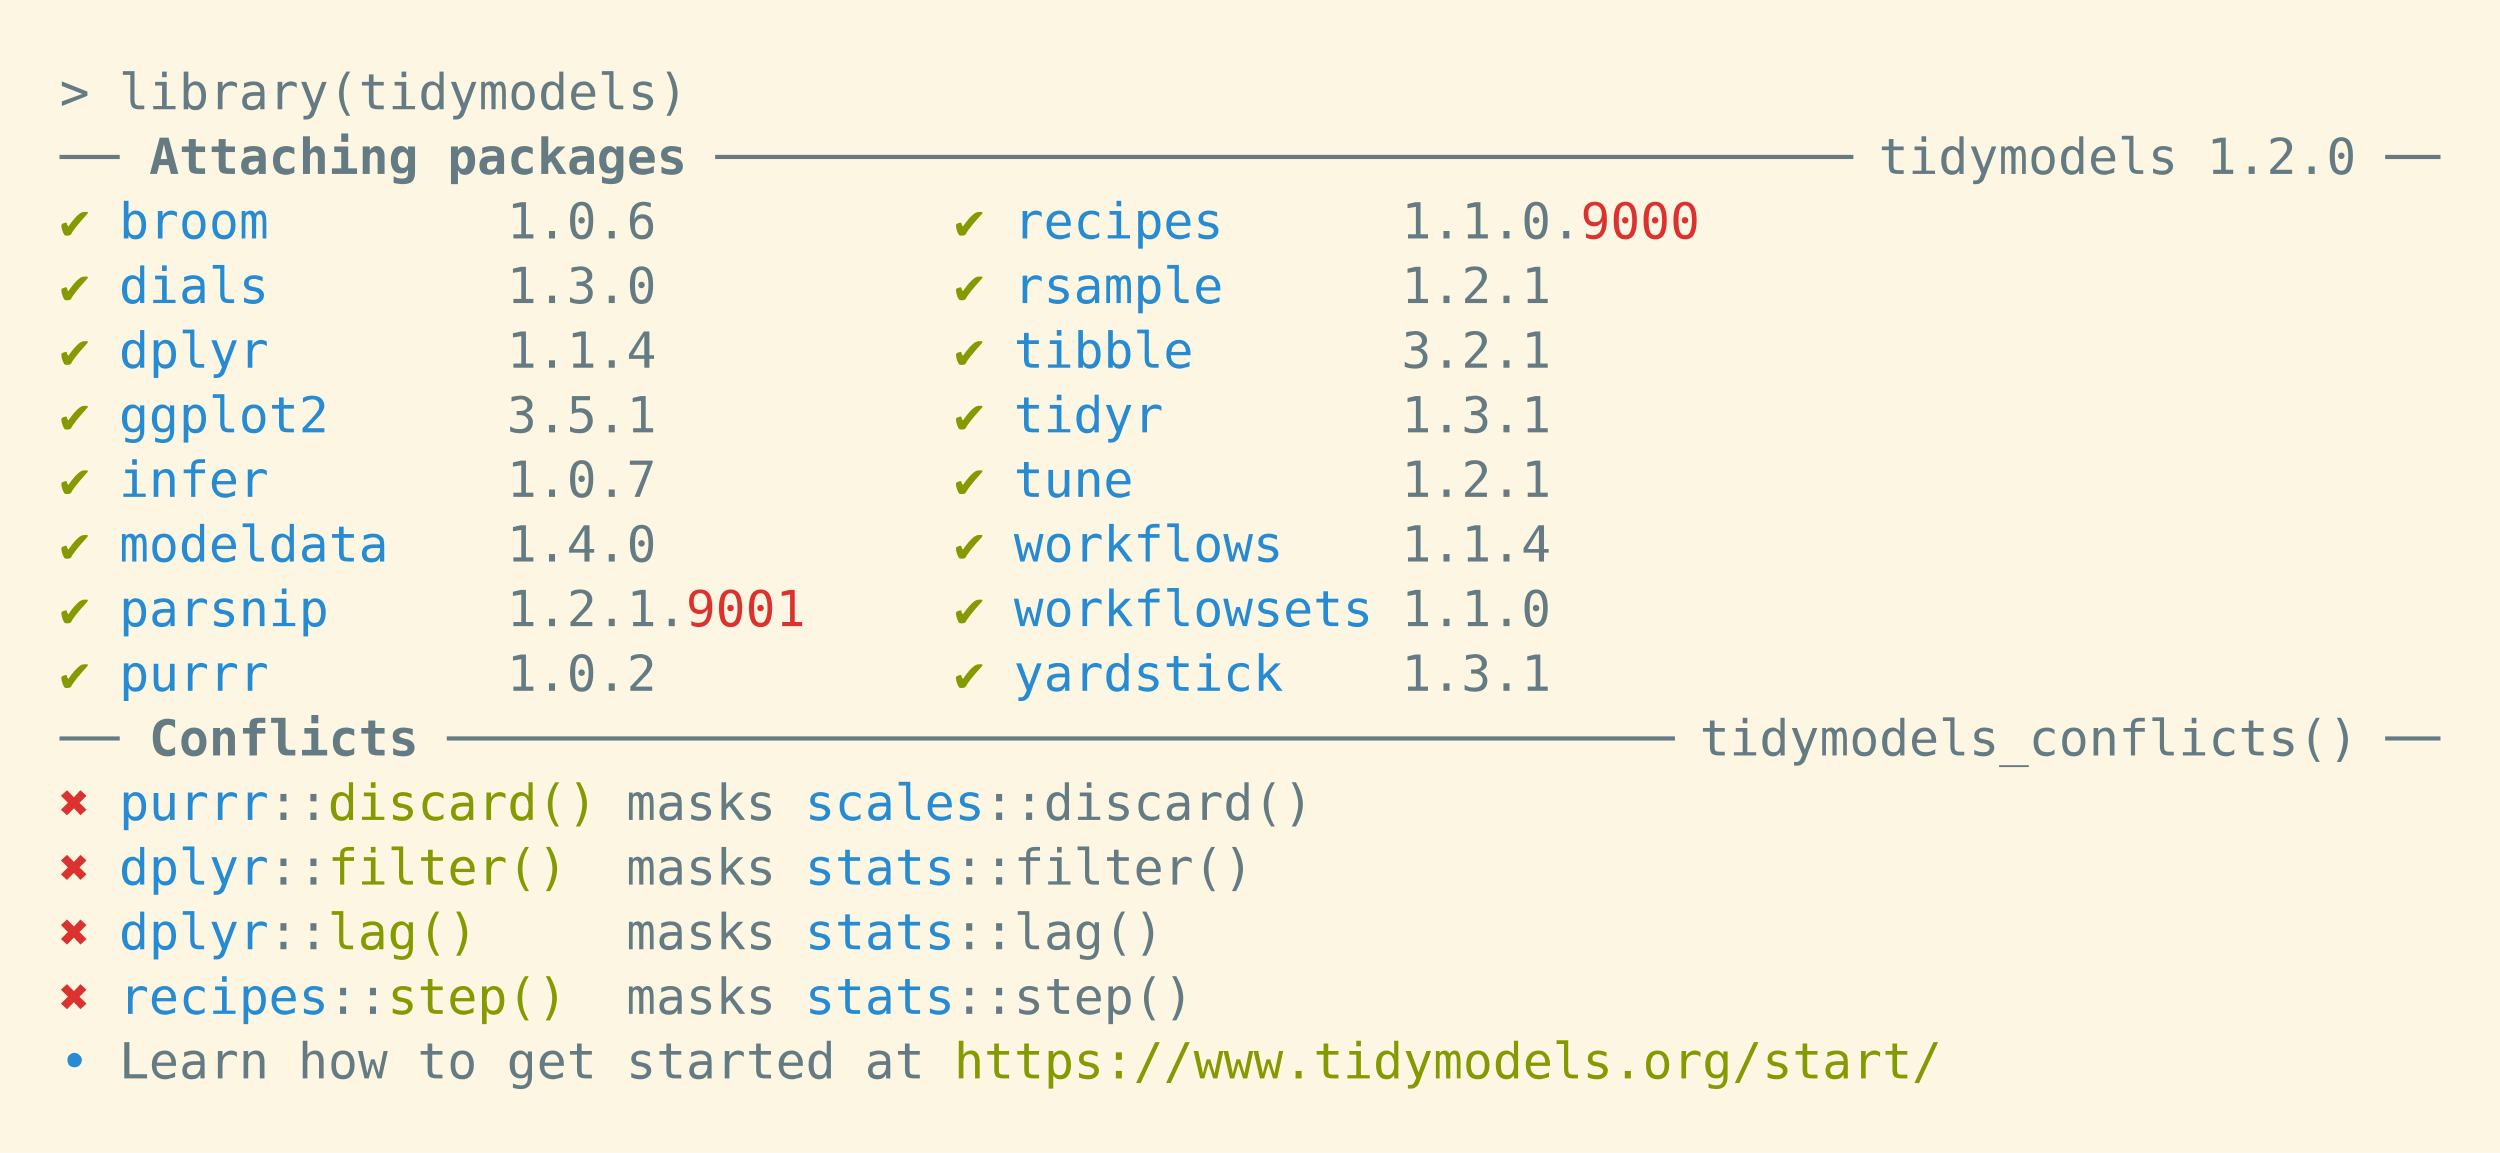
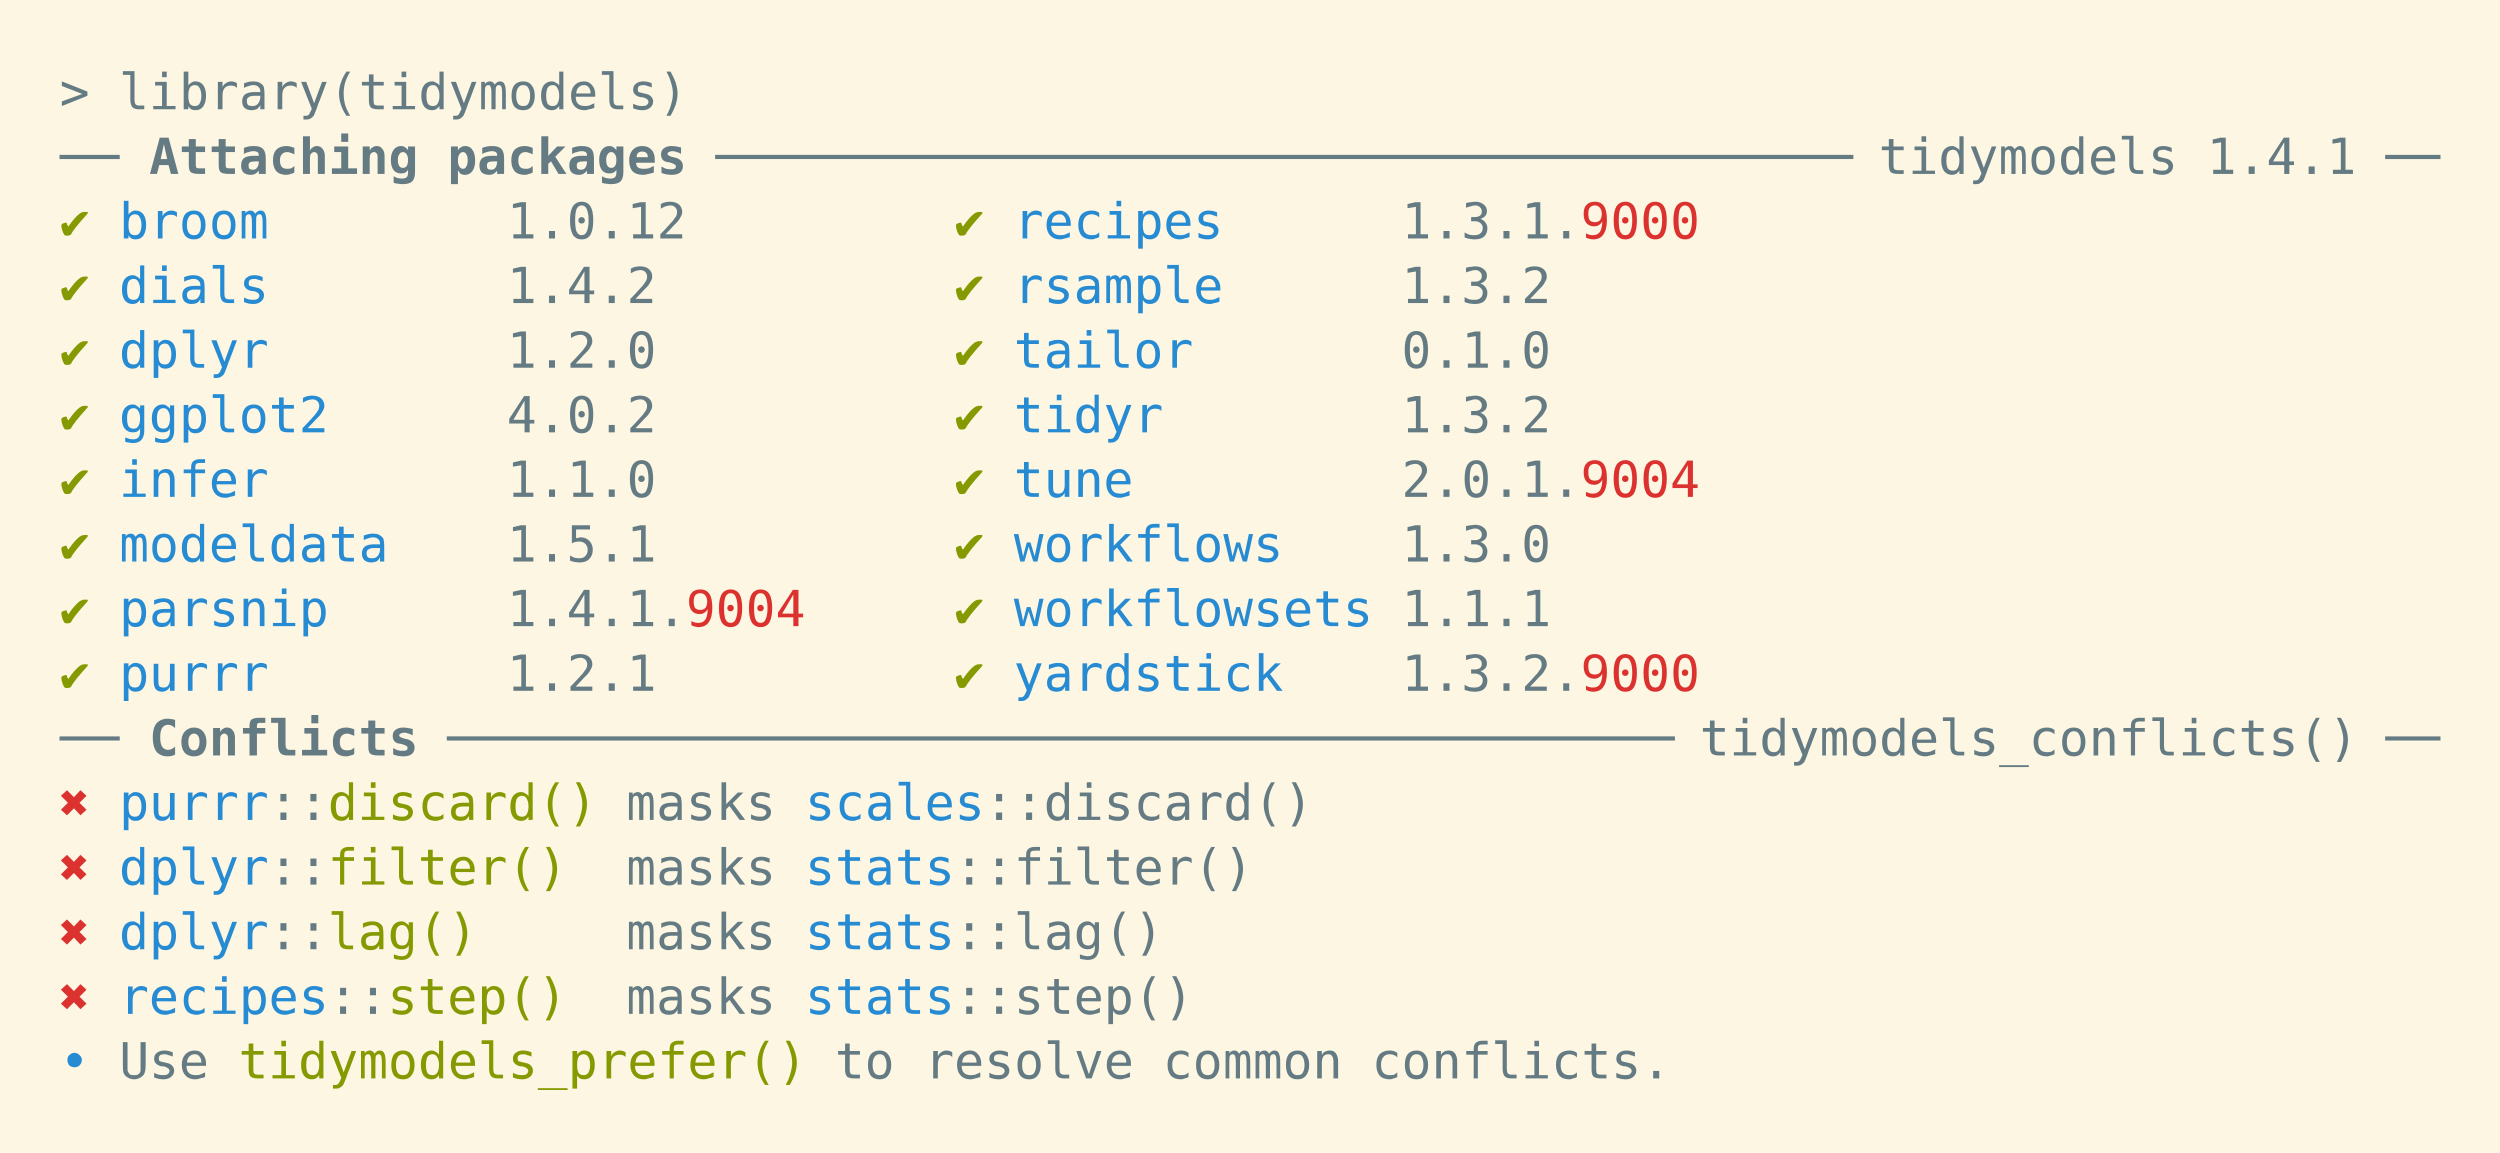
<svg xmlns="http://www.w3.org/2000/svg" xmlns:xlink="http://www.w3.org/1999/xlink" width="840" height="387.36">
  <rect width="840" height="387.36" rx="0" ry="0" class="a" />
  <svg height="347.36" viewBox="0 0 80 34.736" width="800" x="20" y="20">
    <style>.a{fill:rgb(253,246,227)}.b{font-family:'Fira Code',Monaco,Consolas,Menlo,'Bitstream Vera Sans Mono','Powerline Symbols',monospace}.c{fill:transparent}.d{fill:rgb(101,123,131);white-space:pre}.e{fill:rgb(101,123,131);font-weight:bold;white-space:pre}.f{fill:rgb(133,153,0);white-space:pre}.g{fill:rgb(38,139,210);white-space:pre}.h{fill:rgb(220,50,47);white-space:pre}</style>
    <g font-family="'Fira Code',Monaco,Consolas,Menlo,'Bitstream Vera Sans Mono','Powerline Symbols',monospace" font-size="1.67" class="b">
      <defs>
        <symbol id="a">
          <rect height="16" width="80" x="0" y="0" class="c" />
        </symbol>
      </defs>
      <rect height="34.736" width="80" class="a" />
      <svg x="0" y="0" width="80">
        <svg x="0">
          <use xlink:href="#a" />
          <text font-size="1.67" x="0" y="1.67" class="d">&gt;</text>
          <text font-size="1.67" x="2.004" y="1.67" class="d">library(tidymodels)</text>
          <text font-size="1.67" x="0" y="3.841" class="d">──</text>
          <text font-size="1.67" x="3.006" y="3.841" class="e">Attaching</text>
          <text font-size="1.67" x="13.026" y="3.841" class="e">packages</text>
          <text font-size="1.67" x="22.044" y="3.841" class="d">──────────────────────────────────────</text>
          <text font-size="1.67" x="61.122" y="3.841" class="d">tidymodels</text>
-           <text font-size="1.67" x="72.144" y="3.841" class="d">1.2.0</text>
+           <text font-size="1.67" x="72.144" y="3.841" class="d">1.4.1</text>
          <text font-size="1.67" x="78.156" y="3.841" class="d">──</text>
          <text font-size="1.67" x="0" y="6.012" class="f">✔</text>
          <text font-size="1.67" x="2.004" y="6.012" class="g">broom</text>
-           <text font-size="1.67" x="15.03" y="6.012" class="d">1.0.6</text>
+           <text font-size="1.67" x="15.03" y="6.012" class="d">1.0.12</text>
          <text font-size="1.67" x="30.06" y="6.012" class="f">✔</text>
          <text font-size="1.67" x="32.064" y="6.012" class="g">recipes</text>
-           <text font-size="1.67" x="45.09" y="6.012" class="d">1.1.0.</text>
+           <text font-size="1.67" x="45.09" y="6.012" class="d">1.3.1.</text>
          <text font-size="1.67" x="51.102" y="6.012" class="h">9000</text>
          <text font-size="1.67" x="0" y="8.183" class="f">✔</text>
          <text font-size="1.67" x="2.004" y="8.183" class="g">dials</text>
-           <text font-size="1.67" x="15.03" y="8.183" class="d">1.3.0</text>
+           <text font-size="1.67" x="15.03" y="8.183" class="d">1.4.2</text>
          <text font-size="1.67" x="30.06" y="8.183" class="f">✔</text>
          <text font-size="1.67" x="32.064" y="8.183" class="g">rsample</text>
-           <text font-size="1.67" x="45.09" y="8.183" class="d">1.2.1</text>
+           <text font-size="1.67" x="45.09" y="8.183" class="d">1.3.2</text>
          <text font-size="1.67" x="0" y="10.354" class="f">✔</text>
          <text font-size="1.67" x="2.004" y="10.354" class="g">dplyr</text>
-           <text font-size="1.67" x="15.03" y="10.354" class="d">1.1.4</text>
+           <text font-size="1.67" x="15.03" y="10.354" class="d">1.2.0</text>
          <text font-size="1.67" x="30.06" y="10.354" class="f">✔</text>
-           <text font-size="1.67" x="32.064" y="10.354" class="g">tibble</text>
-           <text font-size="1.67" x="45.09" y="10.354" class="d">3.2.1</text>
+           <text font-size="1.67" x="32.064" y="10.354" class="g">tailor</text>
+           <text font-size="1.67" x="45.09" y="10.354" class="d">0.1.0</text>
          <text font-size="1.67" x="0" y="12.525" class="f">✔</text>
          <text font-size="1.67" x="2.004" y="12.525" class="g">ggplot2</text>
-           <text font-size="1.67" x="15.03" y="12.525" class="d">3.5.1</text>
+           <text font-size="1.67" x="15.03" y="12.525" class="d">4.0.2</text>
          <text font-size="1.67" x="30.06" y="12.525" class="f">✔</text>
          <text font-size="1.67" x="32.064" y="12.525" class="g">tidyr</text>
-           <text font-size="1.67" x="45.09" y="12.525" class="d">1.3.1</text>
+           <text font-size="1.67" x="45.09" y="12.525" class="d">1.3.2</text>
          <text font-size="1.67" x="0" y="14.696" class="f">✔</text>
          <text font-size="1.67" x="2.004" y="14.696" class="g">infer</text>
-           <text font-size="1.67" x="15.03" y="14.696" class="d">1.0.7</text>
+           <text font-size="1.67" x="15.03" y="14.696" class="d">1.1.0</text>
          <text font-size="1.67" x="30.06" y="14.696" class="f">✔</text>
          <text font-size="1.67" x="32.064" y="14.696" class="g">tune</text>
-           <text font-size="1.67" x="45.09" y="14.696" class="d">1.2.1</text>
+           <text font-size="1.67" x="45.09" y="14.696" class="d">2.0.1.</text>
+           <text font-size="1.67" x="51.102" y="14.696" class="h">9004</text>
          <text font-size="1.67" x="0" y="16.867" class="f">✔</text>
          <text font-size="1.67" x="2.004" y="16.867" class="g">modeldata</text>
-           <text font-size="1.67" x="15.03" y="16.867" class="d">1.4.0</text>
+           <text font-size="1.67" x="15.03" y="16.867" class="d">1.5.1</text>
          <text font-size="1.67" x="30.06" y="16.867" class="f">✔</text>
          <text font-size="1.67" x="32.064" y="16.867" class="g">workflows</text>
-           <text font-size="1.67" x="45.09" y="16.867" class="d">1.1.4</text>
+           <text font-size="1.67" x="45.09" y="16.867" class="d">1.3.0</text>
          <text font-size="1.67" x="0" y="19.038" class="f">✔</text>
          <text font-size="1.67" x="2.004" y="19.038" class="g">parsnip</text>
-           <text font-size="1.67" x="15.03" y="19.038" class="d">1.2.1.</text>
-           <text font-size="1.67" x="21.042" y="19.038" class="h">9001</text>
+           <text font-size="1.67" x="15.03" y="19.038" class="d">1.4.1.</text>
+           <text font-size="1.67" x="21.042" y="19.038" class="h">9004</text>
          <text font-size="1.67" x="30.06" y="19.038" class="f">✔</text>
          <text font-size="1.67" x="32.064" y="19.038" class="g">workflowsets</text>
-           <text font-size="1.67" x="45.09" y="19.038" class="d">1.1.0</text>
+           <text font-size="1.67" x="45.09" y="19.038" class="d">1.1.1</text>
          <text font-size="1.67" x="0" y="21.209" class="f">✔</text>
          <text font-size="1.67" x="2.004" y="21.209" class="g">purrr</text>
-           <text font-size="1.67" x="15.03" y="21.209" class="d">1.0.2</text>
+           <text font-size="1.67" x="15.03" y="21.209" class="d">1.2.1</text>
          <text font-size="1.67" x="30.06" y="21.209" class="f">✔</text>
          <text font-size="1.67" x="32.064" y="21.209" class="g">yardstick</text>
-           <text font-size="1.67" x="45.09" y="21.209" class="d">1.3.1</text>
+           <text font-size="1.67" x="45.09" y="21.209" class="d">1.3.2.</text>
+           <text font-size="1.67" x="51.102" y="21.209" class="h">9000</text>
          <text font-size="1.67" x="0" y="23.38" class="d">──</text>
          <text font-size="1.67" x="3.006" y="23.38" class="e">Conflicts</text>
          <text font-size="1.67" x="13.026" y="23.38" class="d">─────────────────────────────────────────</text>
          <text font-size="1.67" x="55.11" y="23.38" class="d">tidymodels_conflicts()</text>
          <text font-size="1.67" x="78.156" y="23.38" class="d">──</text>
          <text font-size="1.67" x="0" y="25.551" class="h">✖</text>
          <text font-size="1.67" x="2.004" y="25.551" class="g">purrr</text>
          <text font-size="1.67" x="7.014" y="25.551" class="d">::</text>
          <text font-size="1.67" x="9.018" y="25.551" class="f">discard()</text>
          <text font-size="1.67" x="19.038" y="25.551" class="d">masks</text>
          <text font-size="1.67" x="25.05" y="25.551" class="g">scales</text>
          <text font-size="1.67" x="31.062" y="25.551" class="d">::discard()</text>
          <text font-size="1.67" x="0" y="27.722" class="h">✖</text>
          <text font-size="1.67" x="2.004" y="27.722" class="g">dplyr</text>
          <text font-size="1.67" x="7.014" y="27.722" class="d">::</text>
          <text font-size="1.67" x="9.018" y="27.722" class="f">filter()</text>
          <text font-size="1.67" x="19.038" y="27.722" class="d">masks</text>
          <text font-size="1.67" x="25.05" y="27.722" class="g">stats</text>
          <text font-size="1.67" x="30.06" y="27.722" class="d">::filter()</text>
          <text font-size="1.67" x="0" y="29.893" class="h">✖</text>
          <text font-size="1.67" x="2.004" y="29.893" class="g">dplyr</text>
          <text font-size="1.67" x="7.014" y="29.893" class="d">::</text>
          <text font-size="1.67" x="9.018" y="29.893" class="f">lag()</text>
          <text font-size="1.67" x="19.038" y="29.893" class="d">masks</text>
          <text font-size="1.67" x="25.05" y="29.893" class="g">stats</text>
          <text font-size="1.67" x="30.06" y="29.893" class="d">::lag()</text>
          <text font-size="1.67" x="0" y="32.064" class="h">✖</text>
          <text font-size="1.67" x="2.004" y="32.064" class="g">recipes</text>
          <text font-size="1.67" x="9.018" y="32.064" class="d">::</text>
          <text font-size="1.67" x="11.022" y="32.064" class="f">step()</text>
          <text font-size="1.67" x="19.038" y="32.064" class="d">masks</text>
          <text font-size="1.67" x="25.05" y="32.064" class="g">stats</text>
          <text font-size="1.67" x="30.06" y="32.064" class="d">::step()</text>
          <text font-size="1.67" x="0" y="34.235" class="g">•</text>
-           <text font-size="1.67" x="2.004" y="34.235" class="d">Learn</text>
-           <text font-size="1.67" x="8.016" y="34.235" class="d">how</text>
-           <text font-size="1.67" x="12.024" y="34.235" class="d">to</text>
-           <text font-size="1.67" x="15.03" y="34.235" class="d">get</text>
-           <text font-size="1.67" x="19.038" y="34.235" class="d">started</text>
-           <text font-size="1.67" x="27.054" y="34.235" class="d">at</text>
-           <text font-size="1.67" x="30.06" y="34.235" class="f">https://www.tidymodels.org/start/</text>
+           <text font-size="1.67" x="2.004" y="34.235" class="d">Use</text>
+           <text font-size="1.67" x="6.012" y="34.235" class="f">tidymodels_prefer()</text>
+           <text font-size="1.67" x="26.052" y="34.235" class="d">to</text>
+           <text font-size="1.67" x="29.058" y="34.235" class="d">resolve</text>
+           <text font-size="1.67" x="37.074" y="34.235" class="d">common</text>
+           <text font-size="1.67" x="44.088" y="34.235" class="d">conflicts.</text>
        </svg>
      </svg>
    </g>
  </svg>
</svg>
